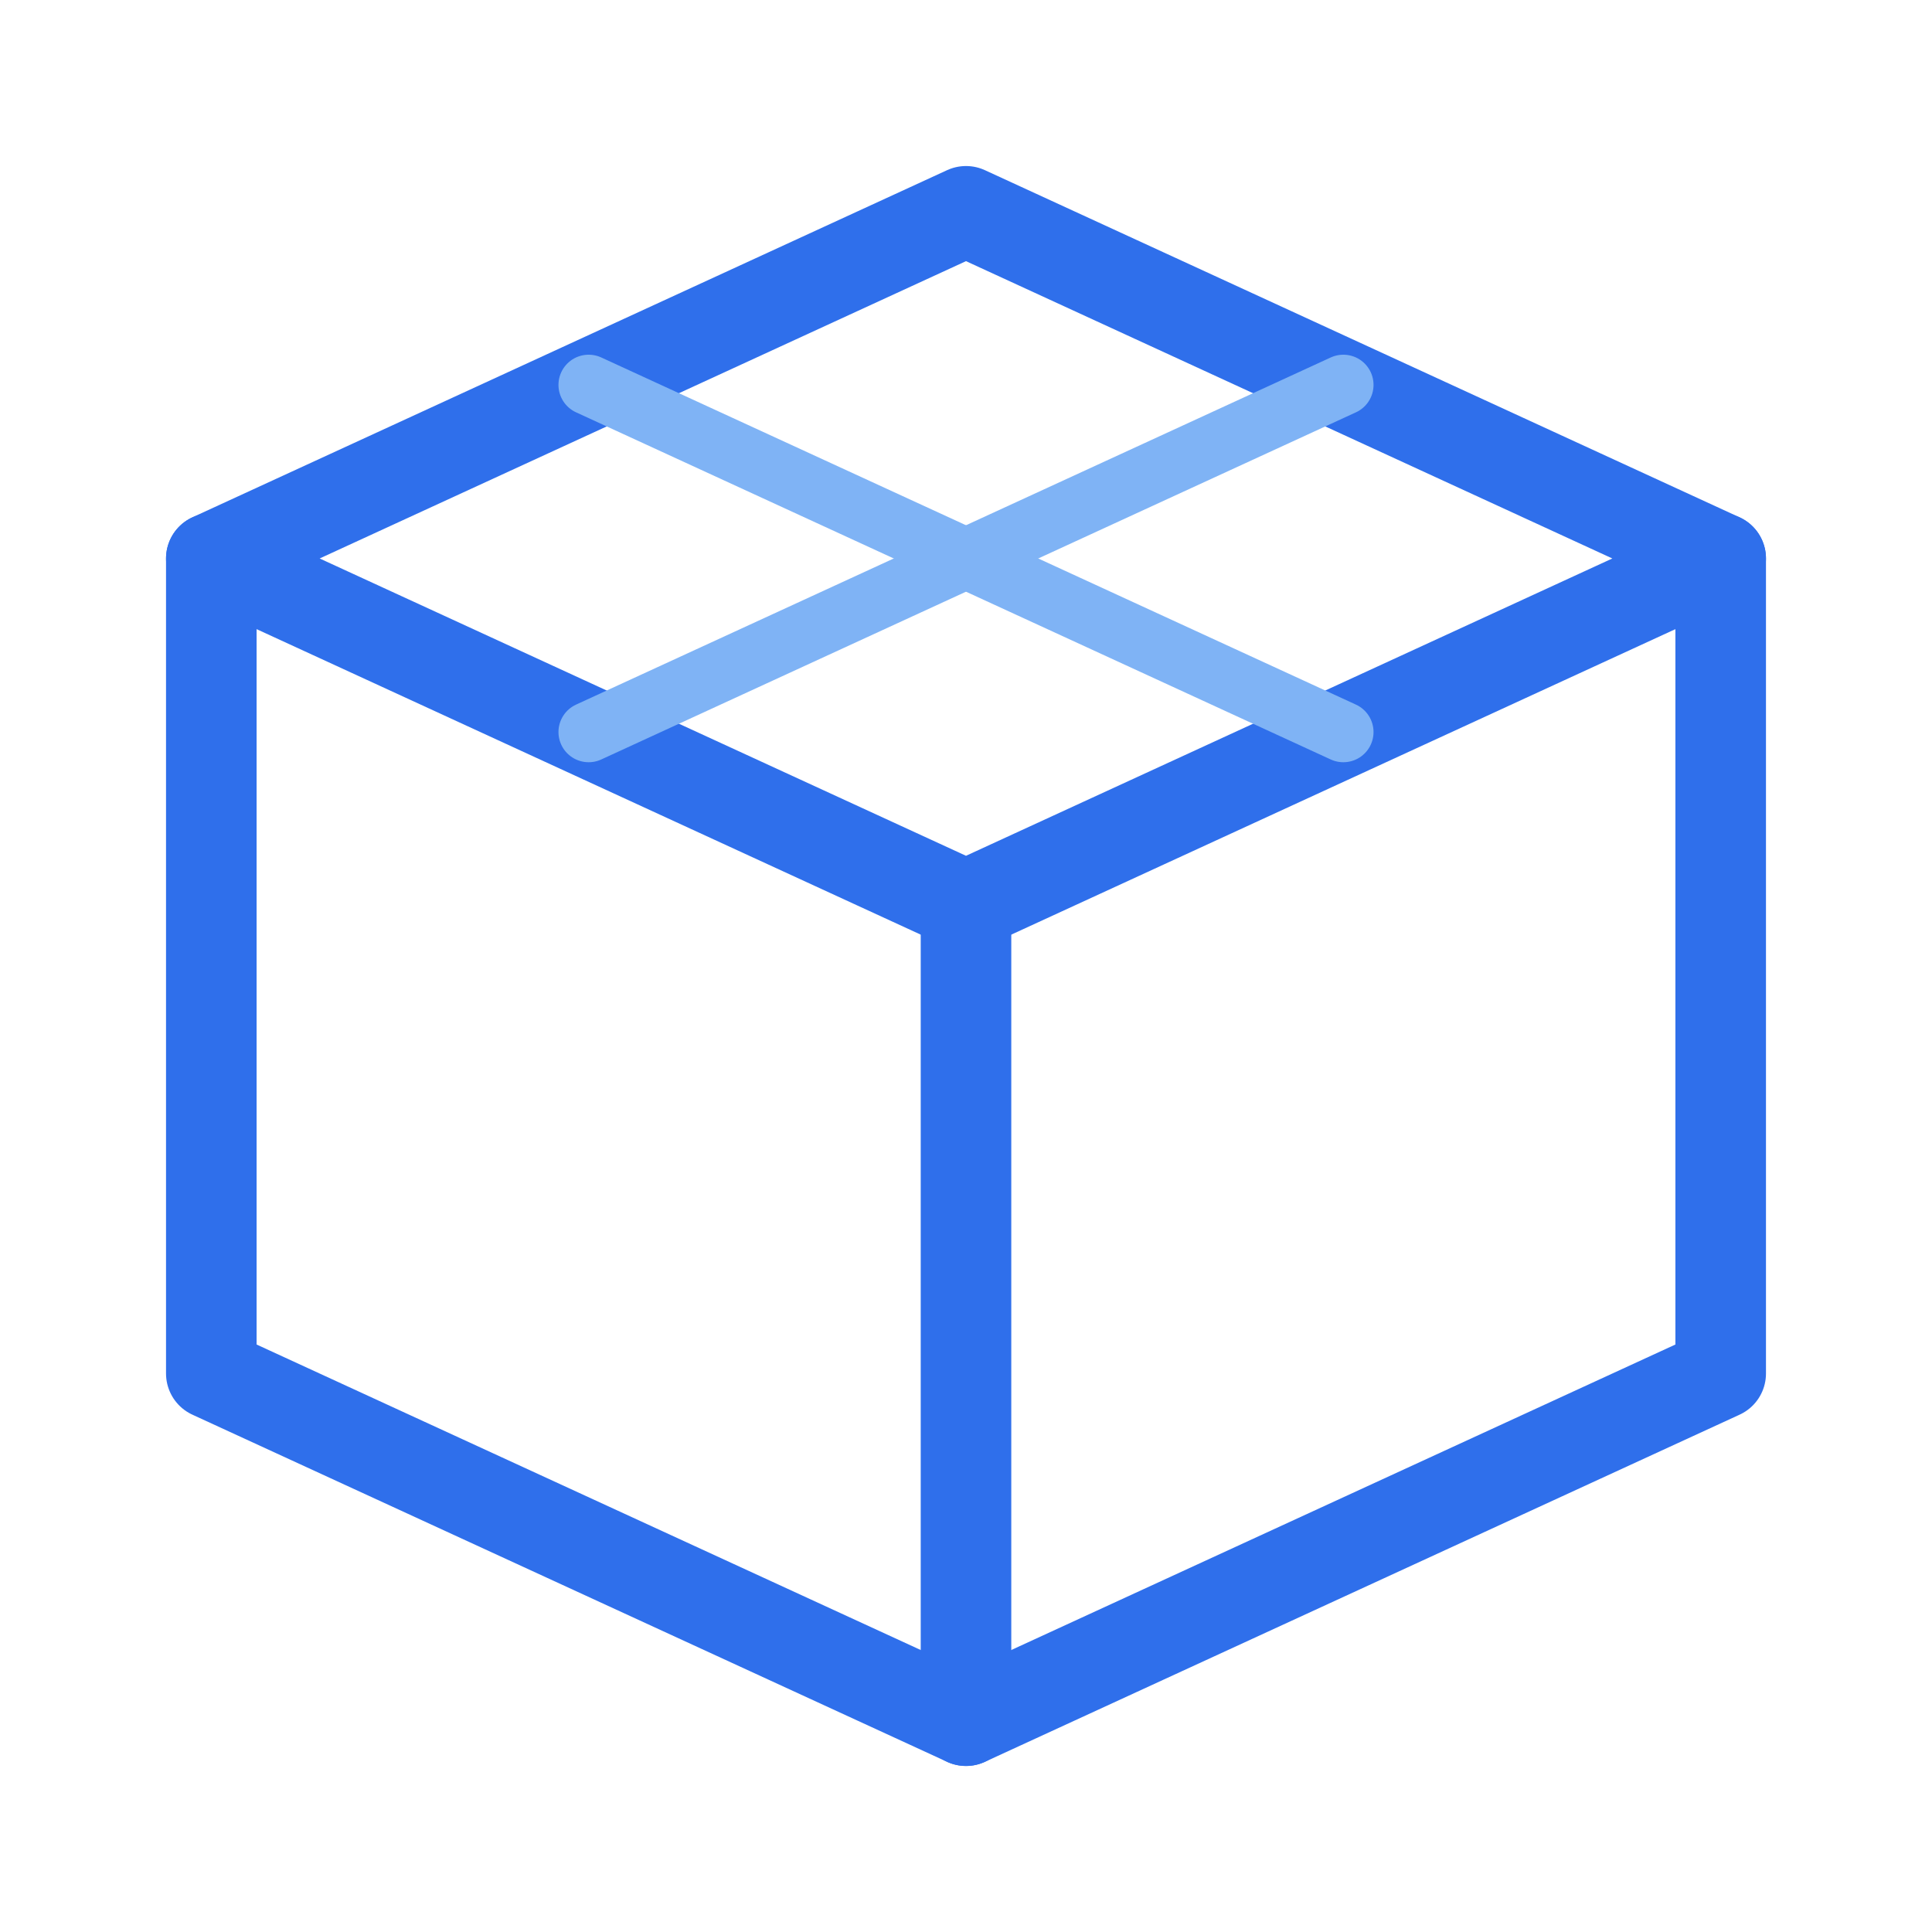
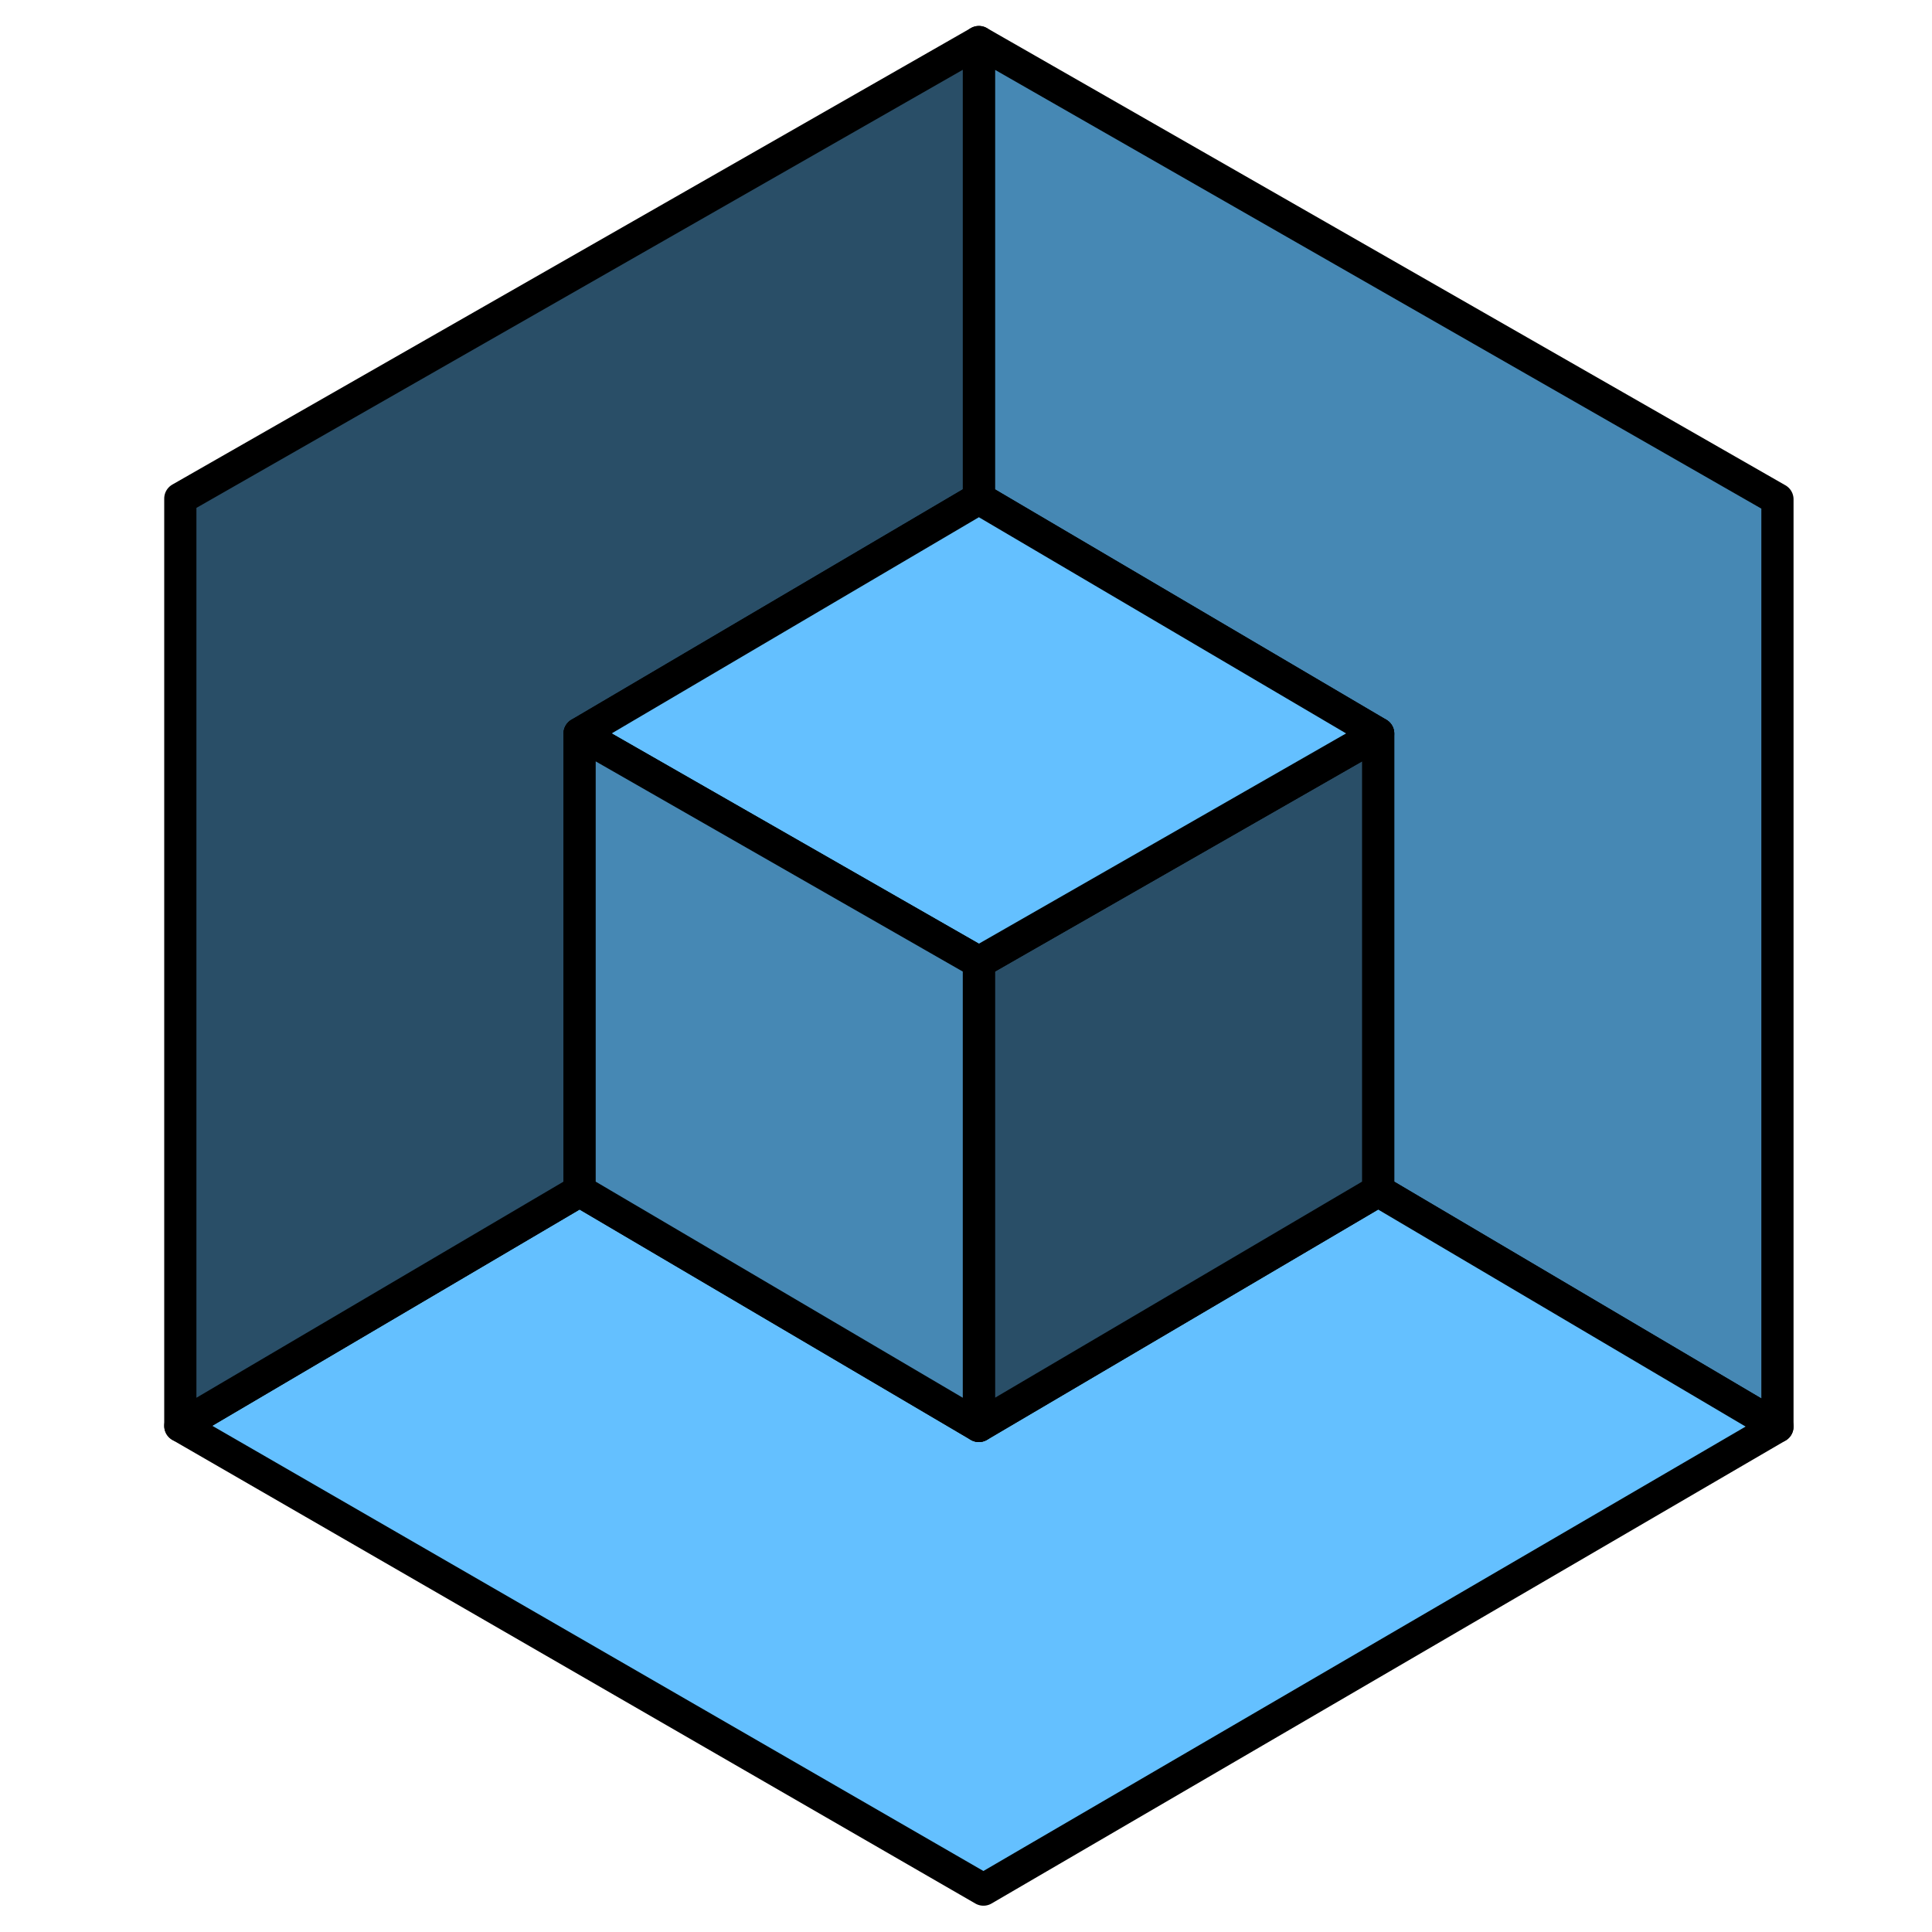
- <svg xmlns="http://www.w3.org/2000/svg" viewBox="0 0 128 128" width="128" height="128">
-   <g fill="none" stroke="#2F6FEB" stroke-width="6" stroke-linecap="round" stroke-linejoin="round">
-     <path d="M64 14 L114 37 L64 60 L14 37 Z" />
-     <path d="M14 37 L14 91 L64 114 L114 91 L114 37" />
-     <path d="M64 60 L64 114" />
-   </g>
-   <g fill="none" stroke="#7FB3F5" stroke-width="4" stroke-linecap="round" stroke-linejoin="round">
-     <path d="M39 25.5 L89 48.5" />
-     <path d="M89 25.5 L39 48.5" />
+ <svg xmlns="http://www.w3.org/2000/svg" viewBox="0 0 60 60" width="128" height="128">
+   <g transform="translate(4.4 -.117)">
+     <g stroke="#000000" stroke-linecap="round" stroke-linejoin="round" stroke-miterlimit="10">
+       <path transform="translate(.039092 .02257)" d="m38.361 22.877-12.4-7.3 9.2e-5 -14.177 24.8 14.2v28.8l-12.4-7.323z" fill="#4688b4" />
+       <path transform="rotate(120,26,30.082)" d="m38.4 22.923-12.522-7.089 0.142-14.4 24.78 14.166v28.8l-12.522-7.088z" fill="#64c0ff" />
+       <path d="m26 30v14.4l12.4-7.3v-14.2z" fill="#294e67" />
+       <path d="m13.6 37.1v-14.2l12.4-7.3v-14.177l-24.8 14.177v28.8z" fill="#294e67" />
+       <path d="m26 15.6-12.4 7.3 12.4 7.1 12.4-7.1z" fill="#64c0ff" />
+       <path d="m13.6 22.9 12.4 7.1v14.4l-12.4-7.3z" fill="#4688b4" />
+     </g>
  </g>
</svg>
